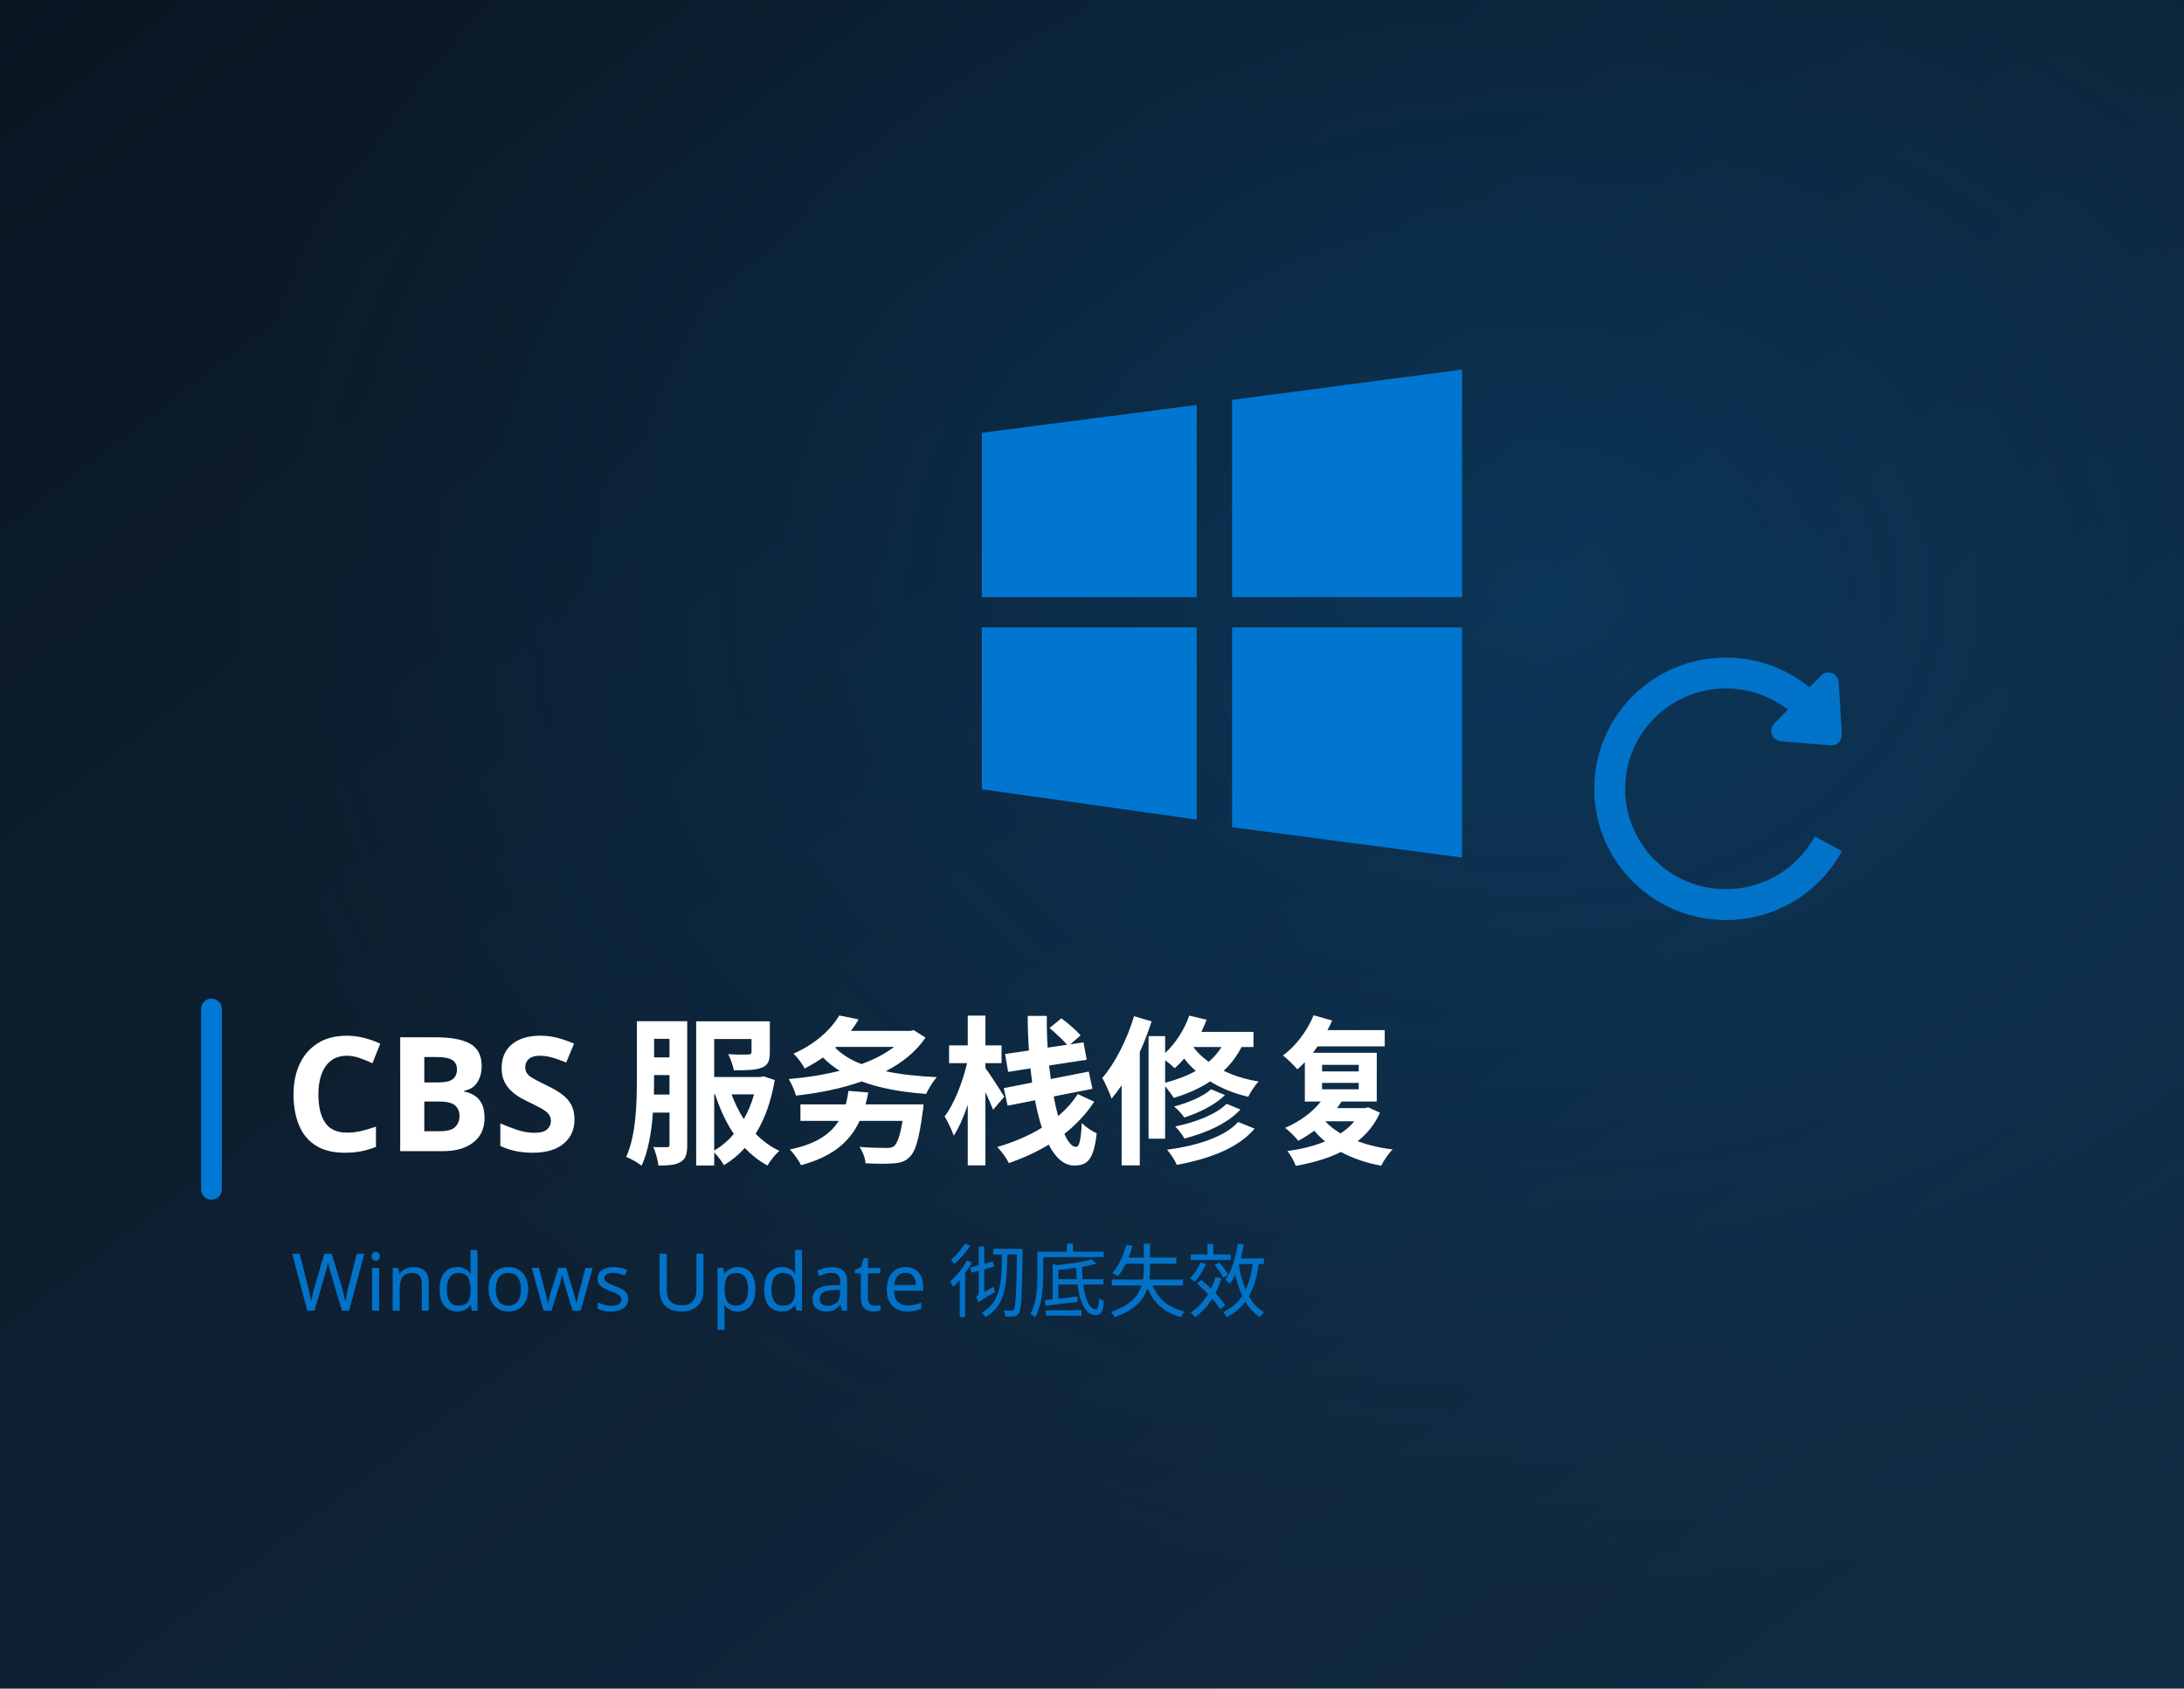
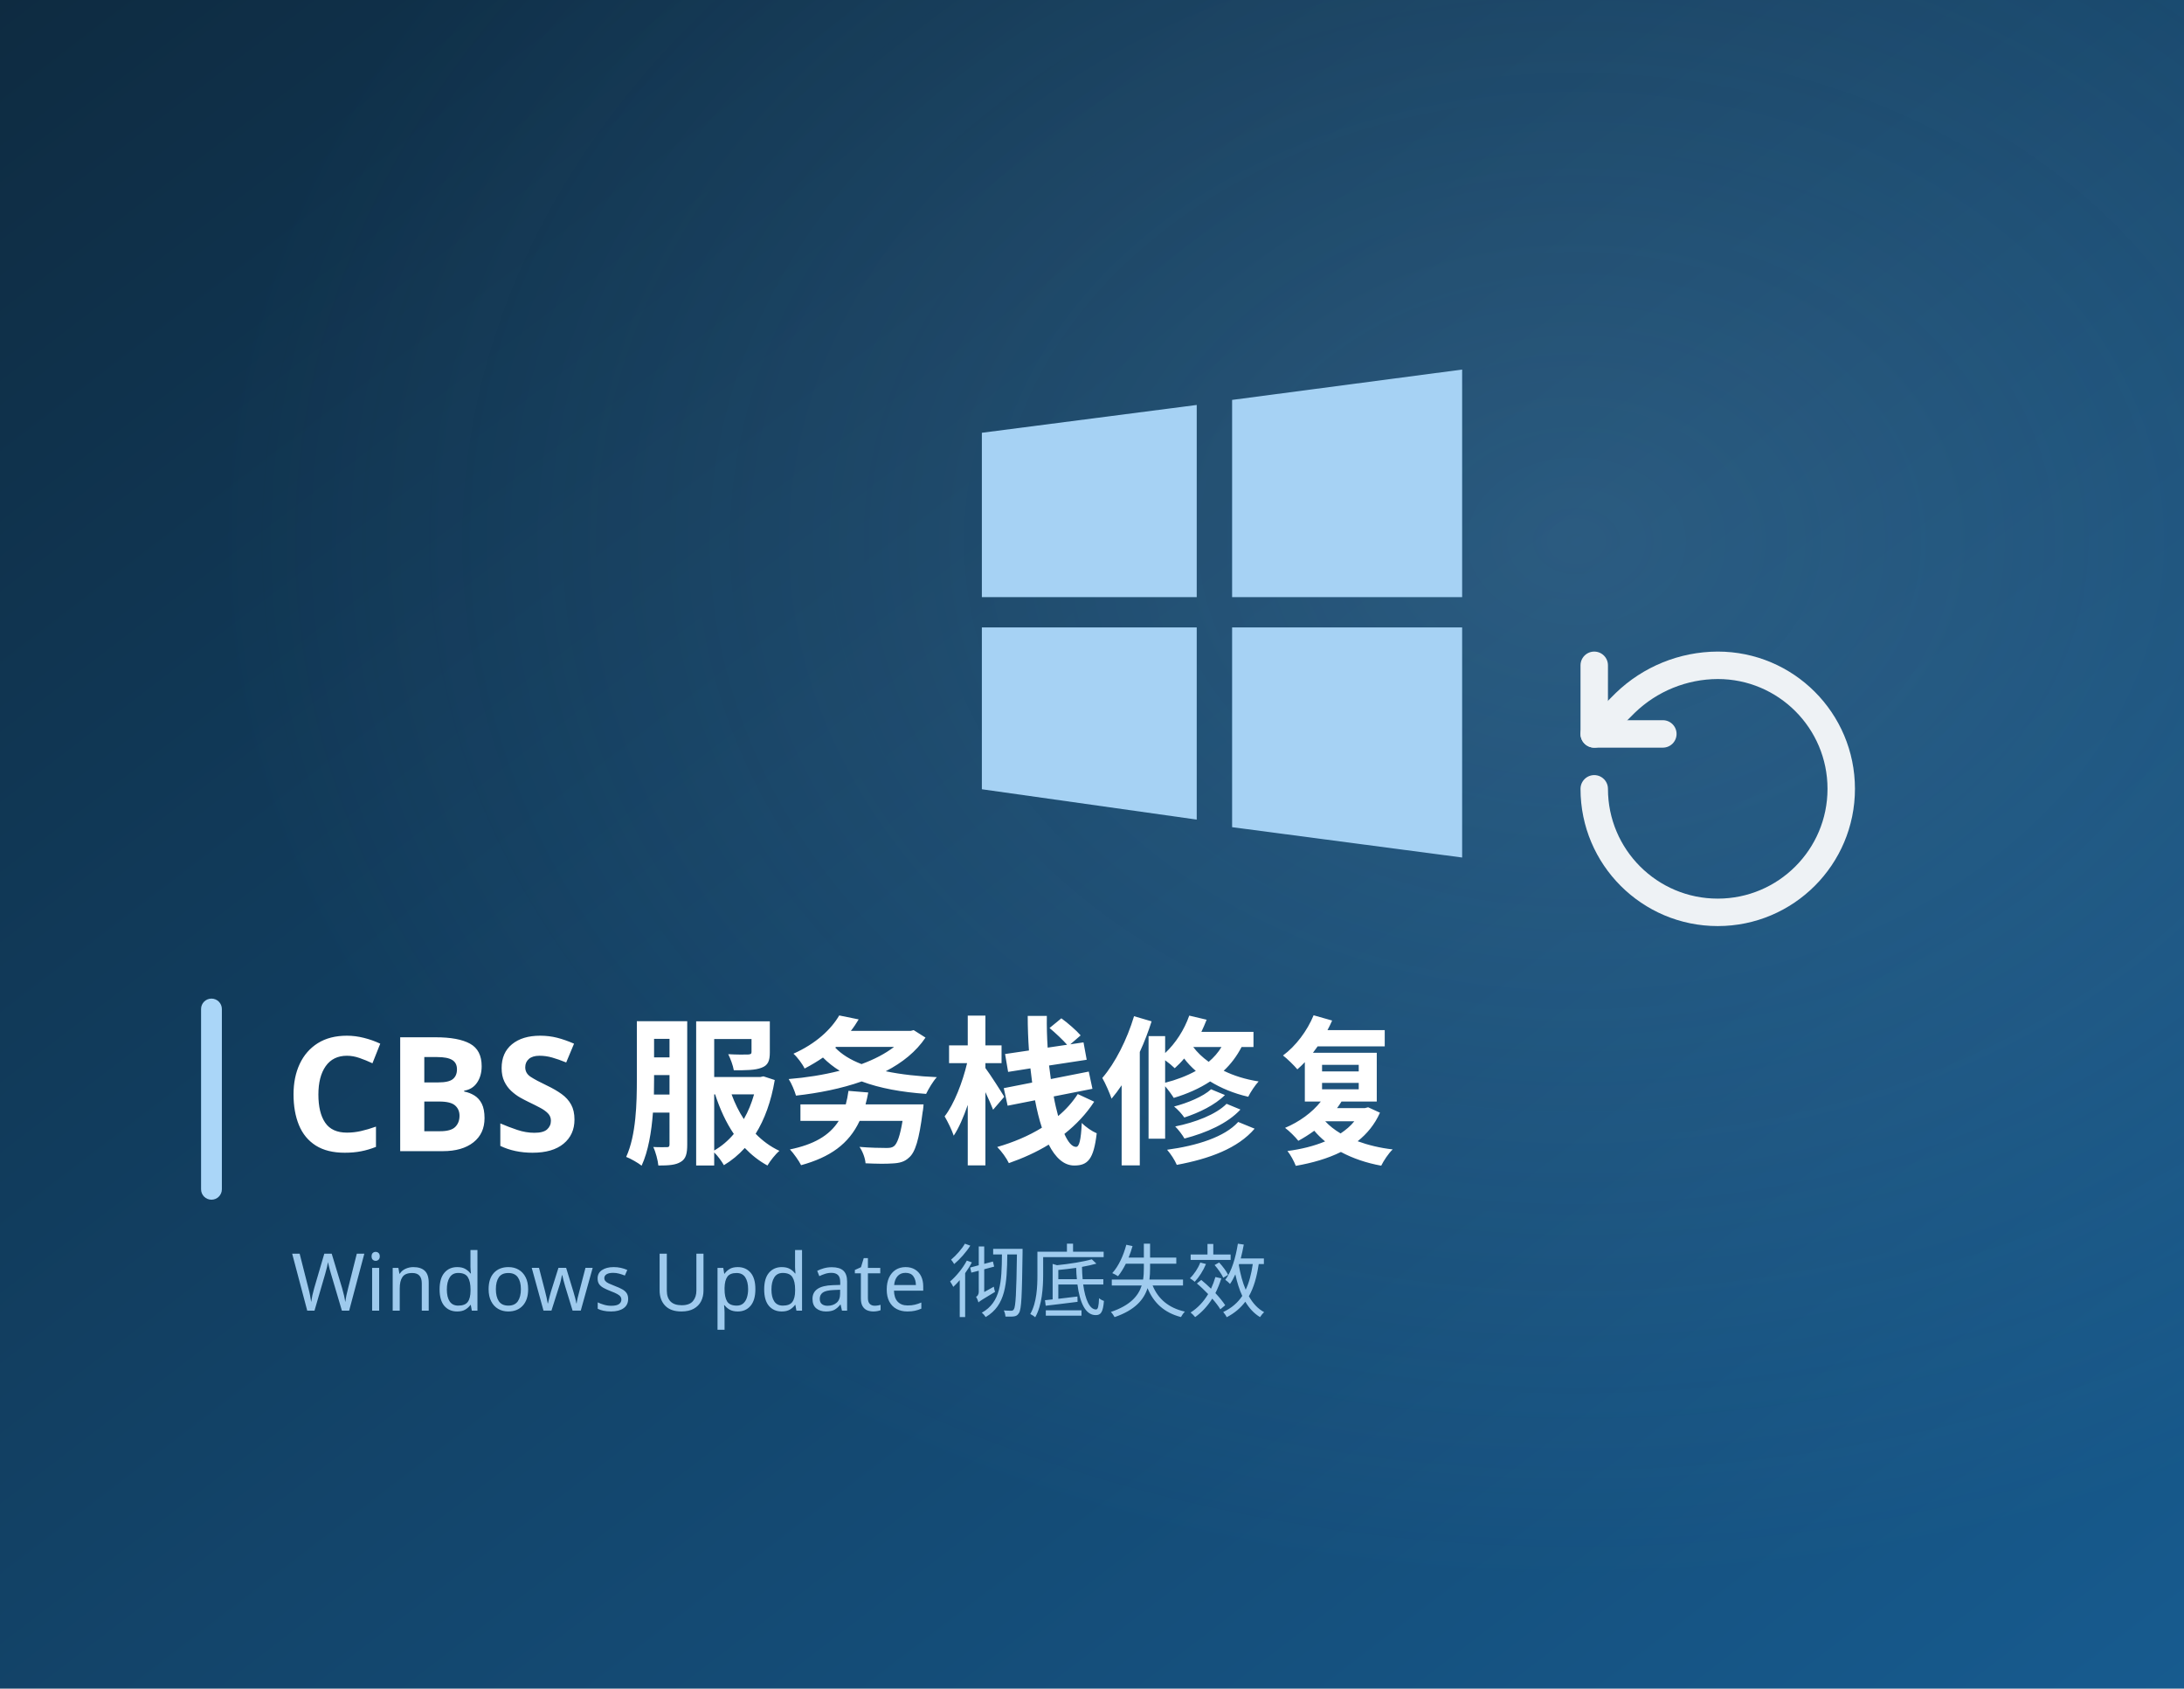
<svg xmlns="http://www.w3.org/2000/svg" width="630" height="487" viewBox="0 0 630 487" font-family="Microsoft YaHei, PingFang SC, sans-serif">
  <defs>
    <linearGradient id="bg" x1="0" y1="0" x2="1" y2="1">
-       <stop offset="0%" stop-color="#0a1622" />
-       <stop offset="100%" stop-color="#122c44" />
+       <stop offset="0%" stop-color="#0e2b41" />
+       <stop offset="100%" stop-color="#175b8f" />
    </linearGradient>
-     <radialGradient id="glow" cx="70%" cy="35%" r="60%">
-       <stop offset="0%" stop-color="#0078d4" stop-opacity="0.22" />
-       <stop offset="100%" stop-color="#0078d4" stop-opacity="0" />
+     <radialGradient id="glow" cx="72%" cy="32%" r="62%">
+       <stop offset="0%" stop-color="#aad6f8" stop-opacity="0.16" />
+       <stop offset="100%" stop-color="#aad6f8" stop-opacity="0" />
    </radialGradient>
  </defs>
  <rect width="630" height="487" fill="url(#bg)" />
  <rect width="630" height="487" fill="url(#glow)" />
-   <g transform="translate(265.00,92.00) scale(7.29167)" opacity="0.97">
-     <g fill="#0078d4">
+   <g transform="translate(265.00,92.00) scale(7.29167)" fill="#aad6f8" opacity="0.97">
+     <g>
      <path d="M2.5 4.5 L11 3.4 V11 H2.5 Z" />
      <path d="M12.4 3.2 L21.5 2 V11 H12.4 Z" />
      <path d="M2.5 12.2 H11 V19.8 L2.5 18.6 Z" />
      <path d="M12.4 12.2 H21.5 V21.3 L12.4 20.1 Z" />
    </g>
  </g>
-   <g transform="translate(448.00,180.00) scale(0.09277)" opacity="0.92">
-     <g fill="#0078d4">
-       <path d="M537.6 104c96.64 0 187.84 33.6 259.84 92.544l35.712-36.672a32 32 0 0 1 54.656 18.048l0.256 2.368 9.728 162.816a32 32 0 0 1-32.256 33.92l-2.368-0.128-155.648-12.992a32 32 0 0 1-22.08-52.16l1.856-2.048 42.88-44.032A313.6 313.6 0 0 0 537.6 200C364.352 200 224 339.712 224 512s140.352 312 313.6 312a313.728 313.728 0 0 0 274.56-161.088l1.664-3.008 84.352 45.76A409.728 409.728 0 0 1 537.6 920C311.424 920 128 737.408 128 512s183.424-408 409.6-408z" />
-     </g>
+   <g transform="translate(448.00,180.00) scale(3.95833)" fill="none" stroke="#ffffff" stroke-width="2" stroke-linecap="round" stroke-linejoin="round" opacity="0.92">
+     <path d="M3 12a9 9 0 1 0 9-9 9.75 9.75 0 0 0-6.74 2.74L3 8" />
+     <path d="M3 3v5h5" />
  </g>
-   <rect x="58" y="288" width="6" height="58" fill="#0078d4" rx="3" />
+   <rect x="58" y="288" width="6" height="58" fill="#aad6f8" rx="3" />
  <text x="82" y="332" font-size="46" font-weight="bold" fill="#ffffff">CBS 服务栈修复</text>
-   <text x="84" y="378" font-size="23" fill="#0078d4" opacity="0.92">Windows Update 彻底失效</text>
+   <text x="84" y="378" font-size="23" fill="#aad6f8" opacity="0.92">Windows Update 彻底失效</text>
</svg>
